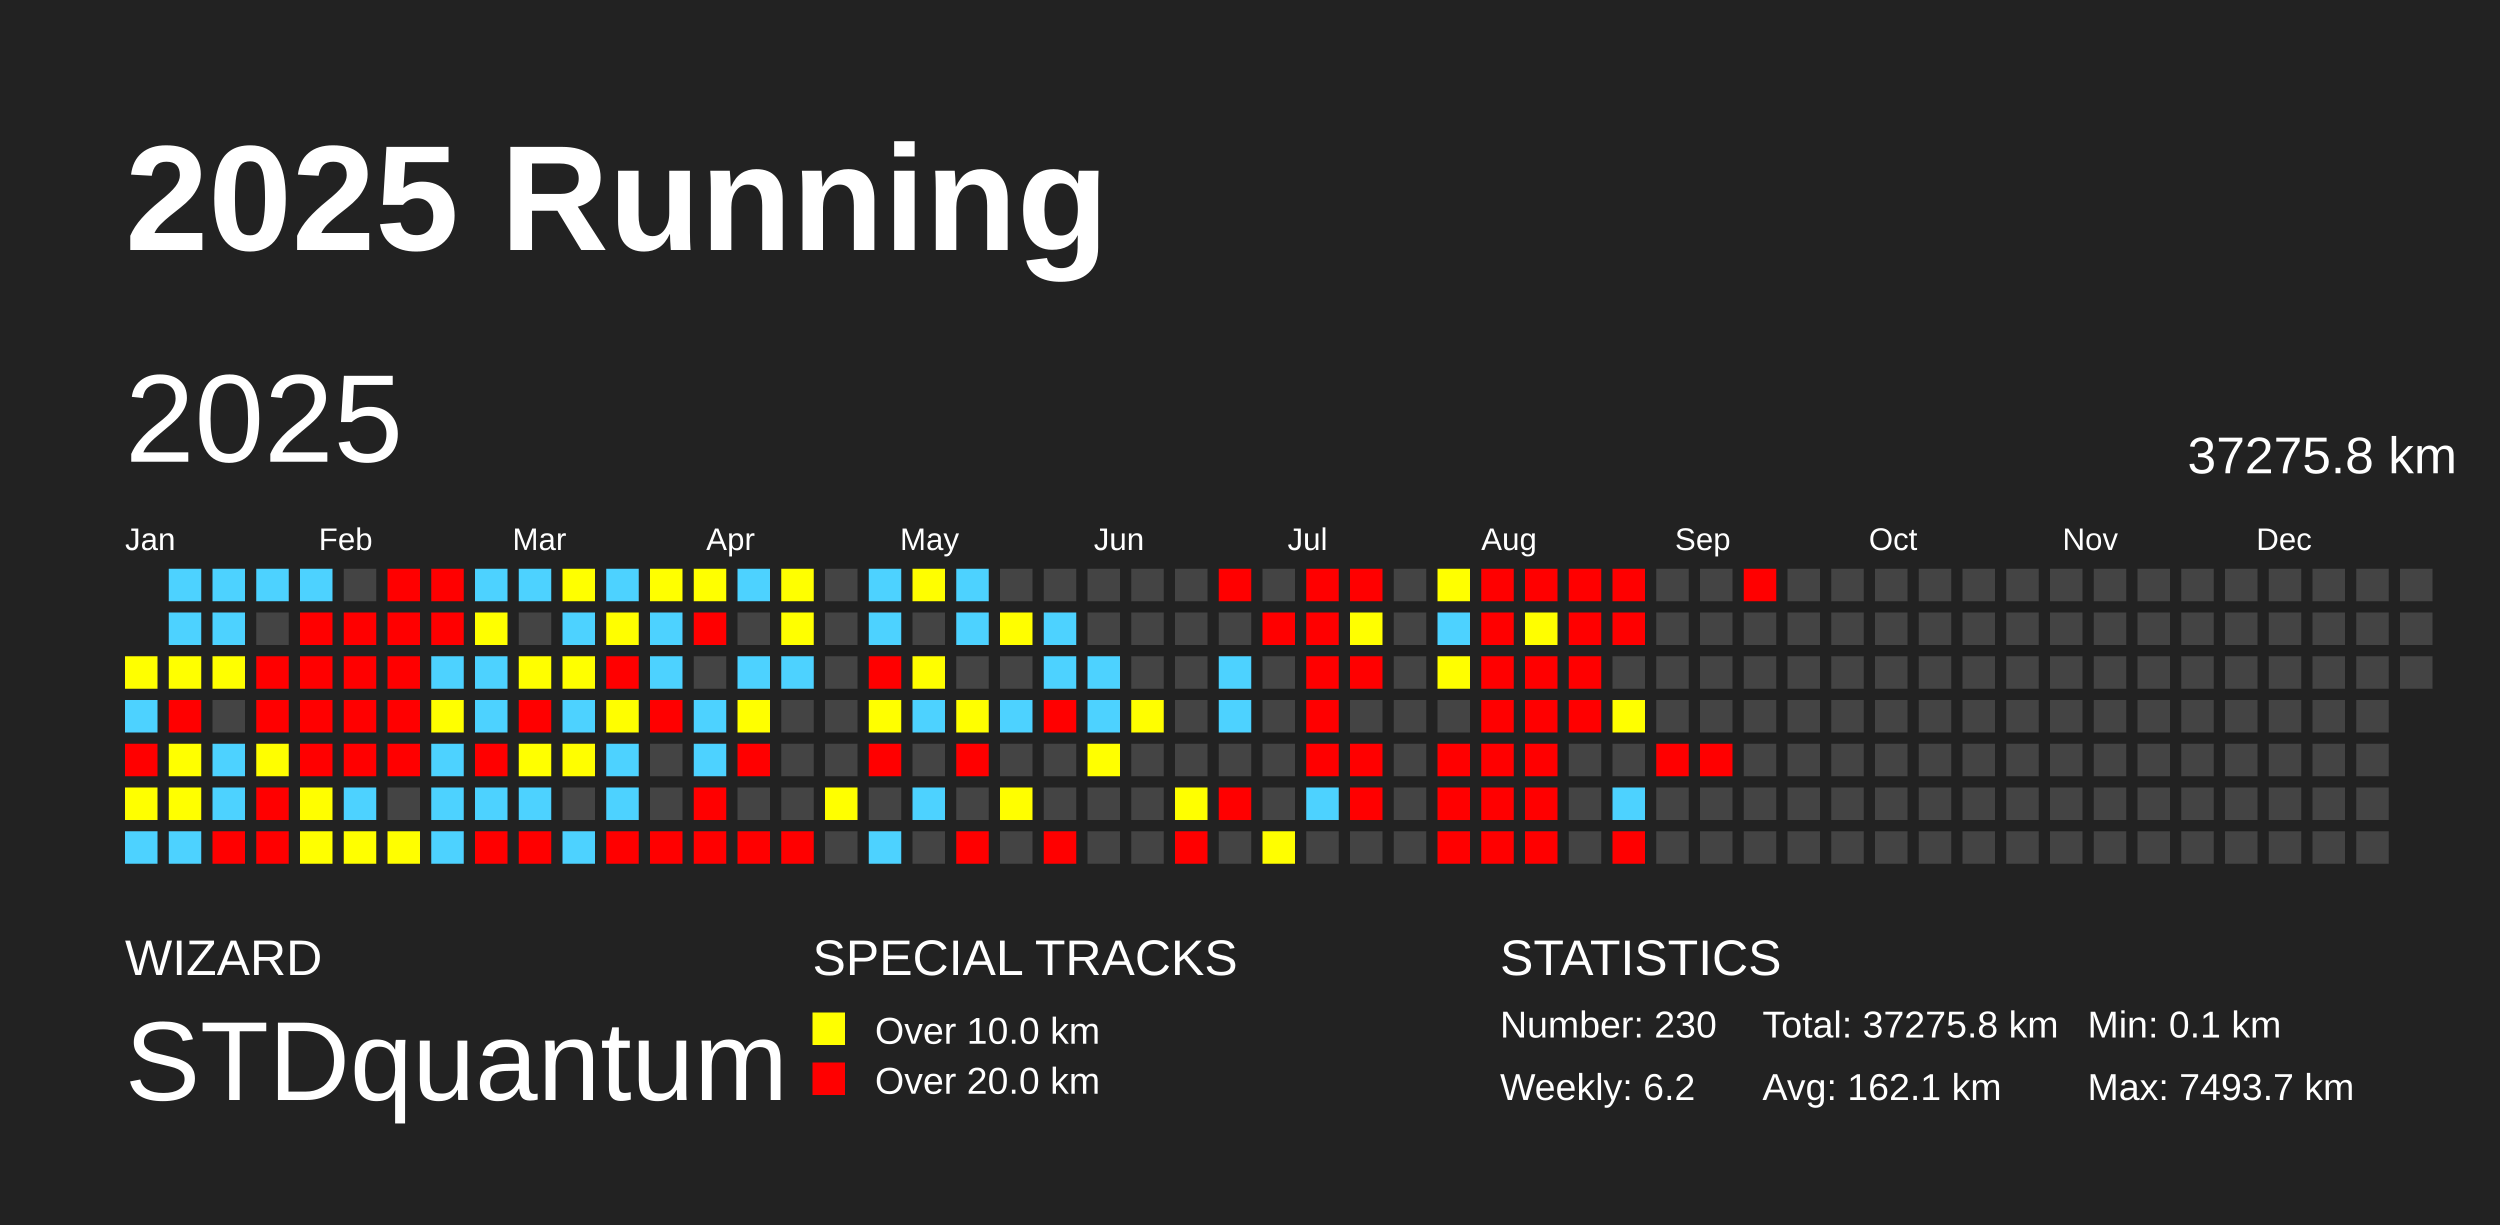
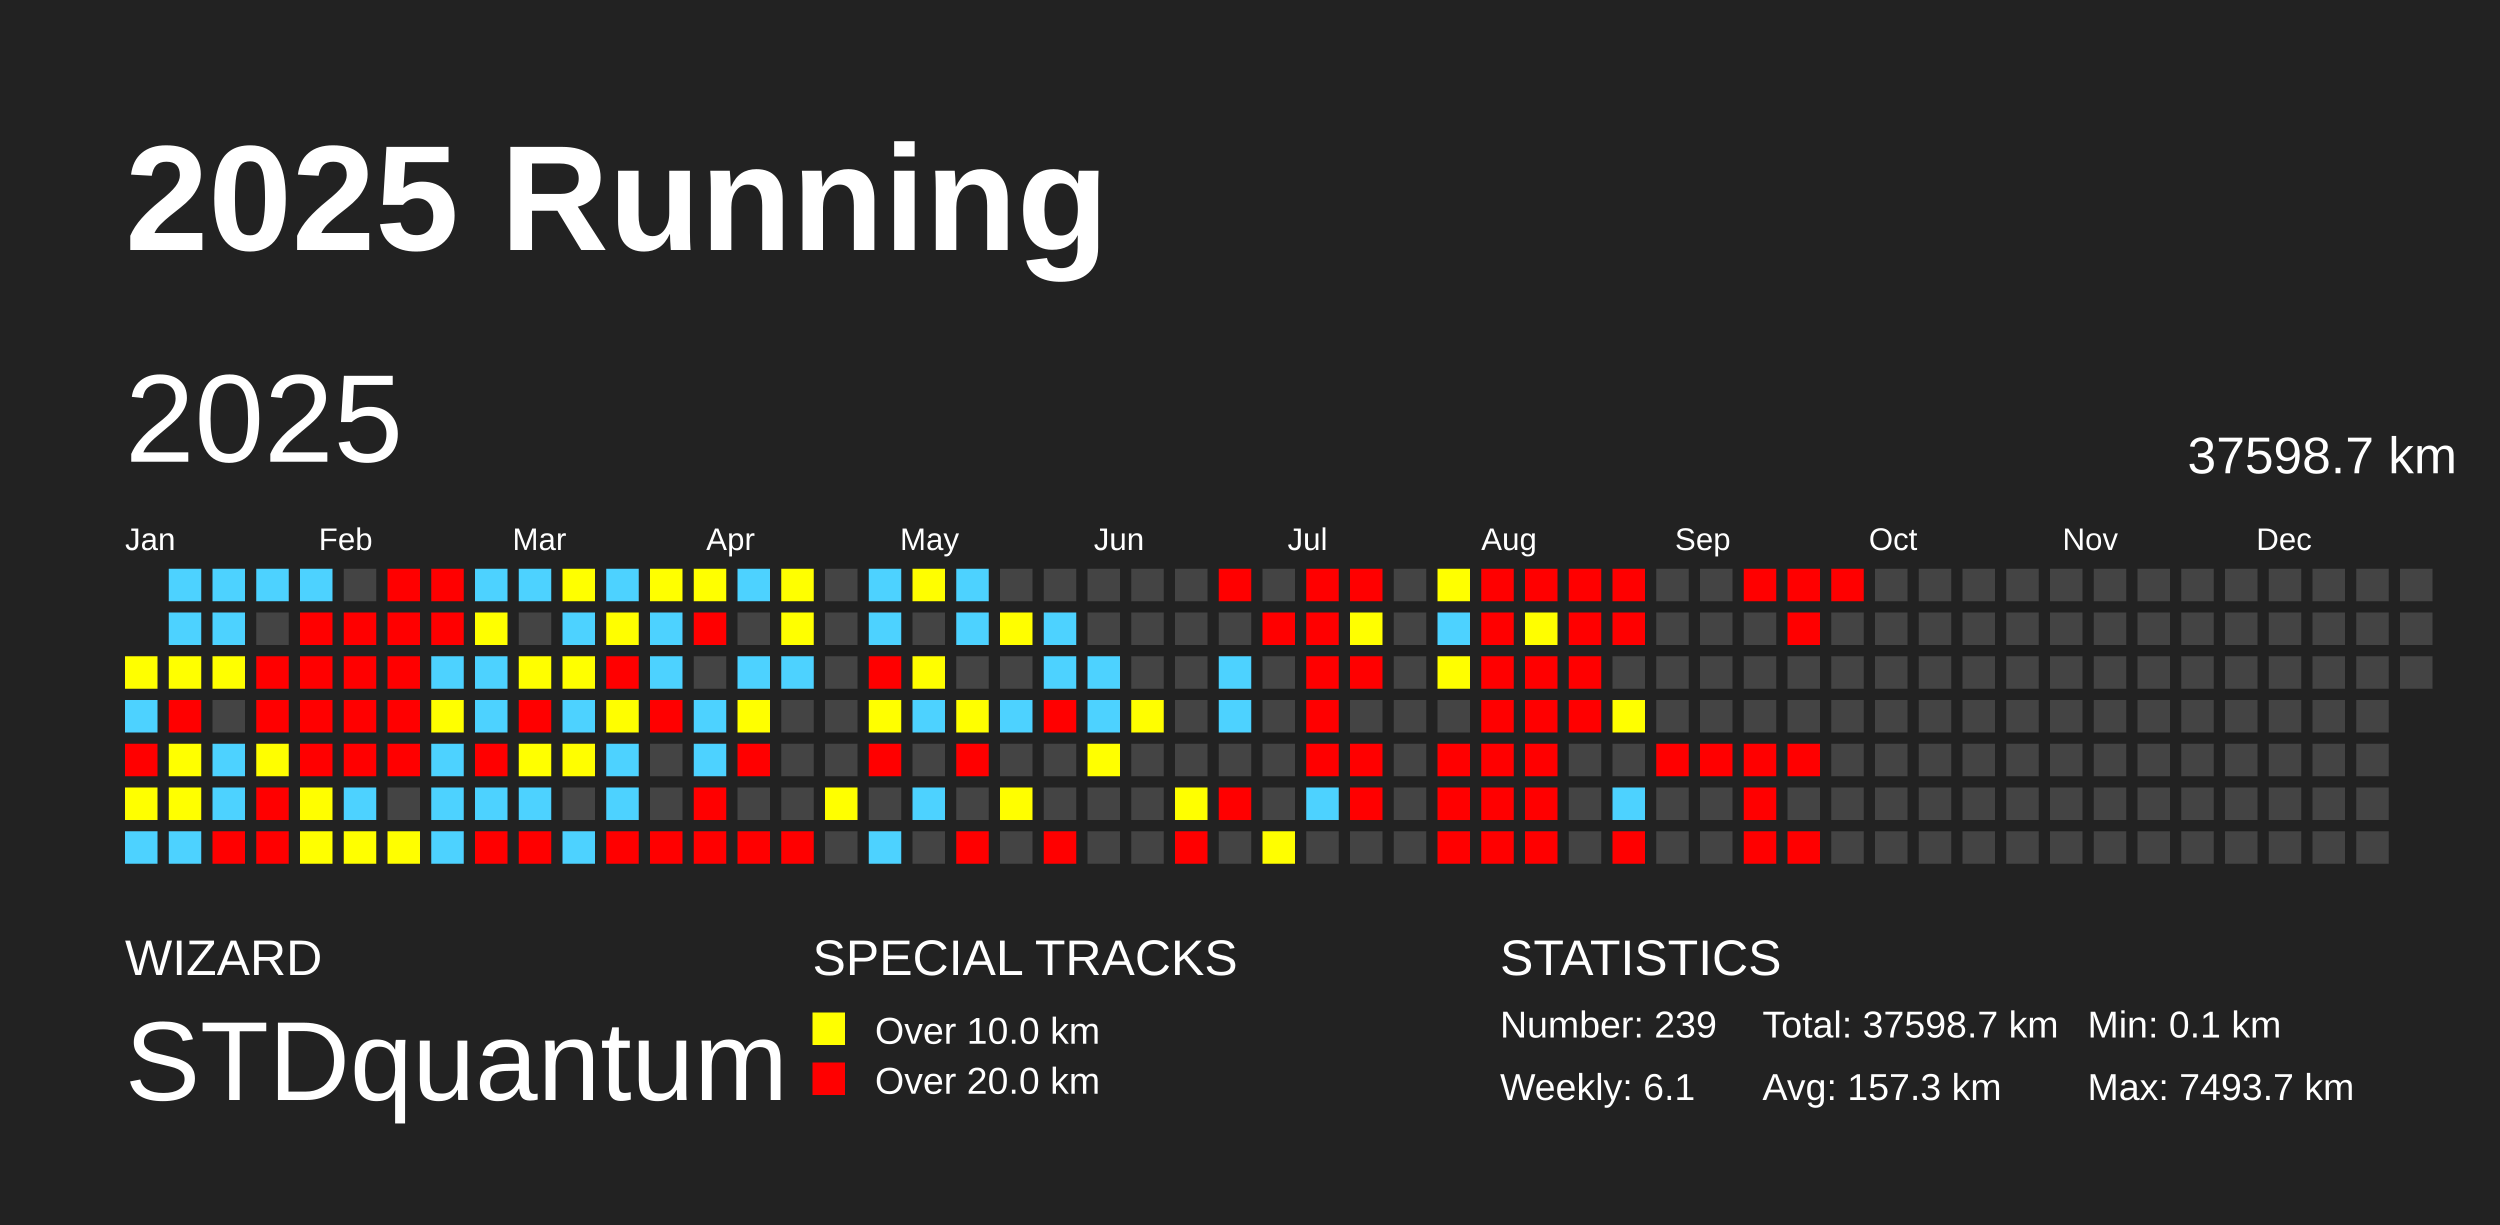
<svg xmlns="http://www.w3.org/2000/svg" baseProfile="full" height="98mm" version="1.1" viewBox="0,0,200,98" width="200mm">
  <defs />
  <rect fill="#222222" height="98" width="200" x="0" y="0" />
  <text fill="#FFFFFF" style="font-size:12px; font-family:Arial; font-weight:bold;" x="10" y="20">2025 Running</text>
  <text fill="#FFFFFF" style="font-size:4px; font-family:Arial" x="10" y="78">WIZARD</text>
  <text fill="#FFFFFF" style="font-size:9px; font-family:Arial" x="10" y="88">STDquantum</text>
  <text fill="#FFFFFF" style="font-size:4px; font-family:Arial" x="65" y="78">SPECIAL TRACKS</text>
  <rect fill="yellow" height="2.6" width="2.6" x="65" y="81" />
  <text fill="#FFFFFF" style="font-size:3px; font-family:Arial" x="70" y="83.5">Over 10.0 km</text>
  <rect fill="red" height="2.6" width="2.6" x="65" y="85" />
  <text fill="#FFFFFF" style="font-size:3px; font-family:Arial" x="70" y="87.5">Over 20.0 km</text>
  <text fill="#FFFFFF" style="font-size:4px; font-family:Arial" x="120" y="78">STATISTICS</text>
-   <text fill="#FFFFFF" style="font-size:3px; font-family:Arial" x="120" y="83">Number: 230</text>
-   <text fill="#FFFFFF" style="font-size:3px; font-family:Arial" x="120" y="88">Weekly: 6.2</text>
-   <text fill="#FFFFFF" style="font-size:3px; font-family:Arial" x="141" y="83">Total: 37275.8 km</text>
-   <text fill="#FFFFFF" style="font-size:3px; font-family:Arial" x="141" y="88">Avg: 162.1 km</text>
+   <text fill="#FFFFFF" style="font-size:3px; font-family:Arial" x="120" y="83">Number: 239</text>
+   <text fill="#FFFFFF" style="font-size:3px; font-family:Arial" x="120" y="88">Weekly: 6.1</text>
+   <text fill="#FFFFFF" style="font-size:3px; font-family:Arial" x="141" y="83">Total: 37598.7 km</text>
+   <text fill="#FFFFFF" style="font-size:3px; font-family:Arial" x="141" y="88">Avg: 157.3 km</text>
  <text fill="#FFFFFF" style="font-size:3px; font-family:Arial" x="167" y="83">Min: 0.1 km</text>
  <text fill="#FFFFFF" style="font-size:3px; font-family:Arial" x="167" y="88">Max: 7493.7 km</text>
  <text dominant-baseline="hanging" fill="#FFFFFF" style="font-size:10.0px; font-family:Arial;" x="10" y="30">2025</text>
-   <text dominant-baseline="hanging" fill="#FFFFFF" style="font-size:4.125px; font-family:Arial;" x="175" y="35">37275.8 km</text>
+   <text dominant-baseline="hanging" fill="#FFFFFF" style="font-size:4.125px; font-family:Arial;" x="175" y="35">37598.7 km</text>
  <text fill="#FFFFFF" style="font-size:2.5px; font-family:Arial" x="10.0" y="44">Jan</text>
  <text fill="#FFFFFF" style="font-size:2.5px; font-family:Arial" x="25.5" y="44">Feb</text>
  <text fill="#FFFFFF" style="font-size:2.5px; font-family:Arial" x="41.0" y="44">Mar</text>
  <text fill="#FFFFFF" style="font-size:2.5px; font-family:Arial" x="56.5" y="44">Apr</text>
  <text fill="#FFFFFF" style="font-size:2.5px; font-family:Arial" x="72.0" y="44">May</text>
  <text fill="#FFFFFF" style="font-size:2.5px; font-family:Arial" x="87.5" y="44">Jun</text>
  <text fill="#FFFFFF" style="font-size:2.5px; font-family:Arial" x="103.0" y="44">Jul</text>
  <text fill="#FFFFFF" style="font-size:2.5px; font-family:Arial" x="118.5" y="44">Aug</text>
  <text fill="#FFFFFF" style="font-size:2.5px; font-family:Arial" x="134.0" y="44">Sep</text>
  <text fill="#FFFFFF" style="font-size:2.5px; font-family:Arial" x="149.5" y="44">Oct</text>
  <text fill="#FFFFFF" style="font-size:2.5px; font-family:Arial" x="165.0" y="44">Nov</text>
  <text fill="#FFFFFF" style="font-size:2.5px; font-family:Arial" x="180.5" y="44">Dec</text>
  <rect fill="#ffff00" height="2.6" width="2.6" x="10.0" y="52.5" />
  <rect fill="#4dd2ff" height="2.6" width="2.6" x="10.0" y="56.0" />
  <rect fill="red" height="2.6" width="2.6" x="10.0" y="59.5" />
  <rect fill="#ffff00" height="2.6" width="2.6" x="10.0" y="63.0" />
  <rect fill="#4dd2ff" height="2.6" width="2.6" x="10.0" y="66.5" />
  <rect fill="#4dd2ff" height="2.6" width="2.6" x="13.5" y="45.5" />
  <rect fill="#4dd2ff" height="2.6" width="2.6" x="13.5" y="49.0" />
  <rect fill="#ffff00" height="2.6" width="2.6" x="13.5" y="52.5" />
  <rect fill="red" height="2.6" width="2.6" x="13.5" y="56.0" />
  <rect fill="#ffff00" height="2.6" width="2.6" x="13.5" y="59.5" />
  <rect fill="#ffff00" height="2.6" width="2.6" x="13.5" y="63.0" />
  <rect fill="#4dd2ff" height="2.6" width="2.6" x="13.5" y="66.5" />
  <rect fill="#4dd2ff" height="2.6" width="2.6" x="17.0" y="45.5" />
  <rect fill="#4dd2ff" height="2.6" width="2.6" x="17.0" y="49.0" />
  <rect fill="#ffff00" height="2.6" width="2.6" x="17.0" y="52.5" />
  <rect fill="#444444" height="2.6" width="2.6" x="17.0" y="56.0" />
  <rect fill="#4dd2ff" height="2.6" width="2.6" x="17.0" y="59.5" />
  <rect fill="#4dd2ff" height="2.6" width="2.6" x="17.0" y="63.0" />
  <rect fill="red" height="2.6" width="2.6" x="17.0" y="66.5" />
  <rect fill="#4dd2ff" height="2.6" width="2.6" x="20.5" y="45.5" />
  <rect fill="#444444" height="2.6" width="2.6" x="20.5" y="49.0" />
  <rect fill="red" height="2.6" width="2.6" x="20.5" y="52.5" />
  <rect fill="red" height="2.6" width="2.6" x="20.5" y="56.0" />
  <rect fill="#fffe00" height="2.6" width="2.6" x="20.5" y="59.5" />
  <rect fill="red" height="2.6" width="2.6" x="20.5" y="63.0" />
  <rect fill="red" height="2.6" width="2.6" x="20.5" y="66.5" />
  <rect fill="#4dd2ff" height="2.6" width="2.6" x="24.0" y="45.5" />
  <rect fill="red" height="2.6" width="2.6" x="24.0" y="49.0" />
  <rect fill="red" height="2.6" width="2.6" x="24.0" y="52.5" />
  <rect fill="red" height="2.6" width="2.6" x="24.0" y="56.0" />
  <rect fill="red" height="2.6" width="2.6" x="24.0" y="59.5" />
  <rect fill="#fffe00" height="2.6" width="2.6" x="24.0" y="63.0" />
  <rect fill="#ffff00" height="2.6" width="2.6" x="24.0" y="66.5" />
  <rect fill="#444444" height="2.6" width="2.6" x="27.5" y="45.5" />
  <rect fill="red" height="2.6" width="2.6" x="27.5" y="49.0" />
  <rect fill="red" height="2.6" width="2.6" x="27.5" y="52.5" />
  <rect fill="red" height="2.6" width="2.6" x="27.5" y="56.0" />
  <rect fill="red" height="2.6" width="2.6" x="27.5" y="59.5" />
  <rect fill="#4dd2ff" height="2.6" width="2.6" x="27.5" y="63.0" />
  <rect fill="#ffff00" height="2.6" width="2.6" x="27.5" y="66.5" />
  <rect fill="red" height="2.6" width="2.6" x="31.0" y="45.5" />
  <rect fill="red" height="2.6" width="2.6" x="31.0" y="49.0" />
  <rect fill="red" height="2.6" width="2.6" x="31.0" y="52.5" />
  <rect fill="red" height="2.6" width="2.6" x="31.0" y="56.0" />
  <rect fill="red" height="2.6" width="2.6" x="31.0" y="59.5" />
  <rect fill="#444444" height="2.6" width="2.6" x="31.0" y="63.0" />
  <rect fill="#fffe00" height="2.6" width="2.6" x="31.0" y="66.5" />
  <rect fill="red" height="2.6" width="2.6" x="34.5" y="45.5" />
  <rect fill="red" height="2.6" width="2.6" x="34.5" y="49.0" />
  <rect fill="#4dd2ff" height="2.6" width="2.6" x="34.5" y="52.5" />
  <rect fill="#ffff00" height="2.6" width="2.6" x="34.5" y="56.0" />
  <rect fill="#4dd2ff" height="2.6" width="2.6" x="34.5" y="59.5" />
  <rect fill="#4dd2ff" height="2.6" width="2.6" x="34.5" y="63.0" />
  <rect fill="#4dd2ff" height="2.6" width="2.6" x="34.5" y="66.5" />
  <rect fill="#4dd2ff" height="2.6" width="2.6" x="38.0" y="45.5" />
  <rect fill="#ffff00" height="2.6" width="2.6" x="38.0" y="49.0" />
  <rect fill="#4dd2ff" height="2.6" width="2.6" x="38.0" y="52.5" />
  <rect fill="#4dd2ff" height="2.6" width="2.6" x="38.0" y="56.0" />
  <rect fill="red" height="2.6" width="2.6" x="38.0" y="59.5" />
  <rect fill="#4dd2ff" height="2.6" width="2.6" x="38.0" y="63.0" />
  <rect fill="red" height="2.6" width="2.6" x="38.0" y="66.5" />
  <rect fill="#4dd2ff" height="2.6" width="2.6" x="41.5" y="45.5" />
  <rect fill="#444444" height="2.6" width="2.6" x="41.5" y="49.0" />
  <rect fill="#fffe00" height="2.6" width="2.6" x="41.5" y="52.5" />
  <rect fill="red" height="2.6" width="2.6" x="41.5" y="56.0" />
  <rect fill="#ffff00" height="2.6" width="2.6" x="41.5" y="59.5" />
  <rect fill="#4dd2ff" height="2.6" width="2.6" x="41.5" y="63.0" />
  <rect fill="red" height="2.6" width="2.6" x="41.5" y="66.5" />
  <rect fill="#ffff00" height="2.6" width="2.6" x="45.0" y="45.5" />
  <rect fill="#4dd2ff" height="2.6" width="2.6" x="45.0" y="49.0" />
  <rect fill="#ffff00" height="2.6" width="2.6" x="45.0" y="52.5" />
  <rect fill="#4dd2ff" height="2.6" width="2.6" x="45.0" y="56.0" />
  <rect fill="#fffe00" height="2.6" width="2.6" x="45.0" y="59.5" />
  <rect fill="#444444" height="2.6" width="2.6" x="45.0" y="63.0" />
  <rect fill="#4dd2ff" height="2.6" width="2.6" x="45.0" y="66.5" />
  <rect fill="#4dd2ff" height="2.6" width="2.6" x="48.5" y="45.5" />
  <rect fill="#fffe00" height="2.6" width="2.6" x="48.5" y="49.0" />
  <rect fill="red" height="2.6" width="2.6" x="48.5" y="52.5" />
  <rect fill="#fffe00" height="2.6" width="2.6" x="48.5" y="56.0" />
  <rect fill="#4dd2ff" height="2.6" width="2.6" x="48.5" y="59.5" />
  <rect fill="#4dd2ff" height="2.6" width="2.6" x="48.5" y="63.0" />
  <rect fill="red" height="2.6" width="2.6" x="48.5" y="66.5" />
  <rect fill="#ffff00" height="2.6" width="2.6" x="52.0" y="45.5" />
  <rect fill="#4dd2ff" height="2.6" width="2.6" x="52.0" y="49.0" />
  <rect fill="#4dd2ff" height="2.6" width="2.6" x="52.0" y="52.5" />
  <rect fill="red" height="2.6" width="2.6" x="52.0" y="56.0" />
  <rect fill="#444444" height="2.6" width="2.6" x="52.0" y="59.5" />
  <rect fill="#444444" height="2.6" width="2.6" x="52.0" y="63.0" />
  <rect fill="red" height="2.6" width="2.6" x="52.0" y="66.5" />
  <rect fill="#ffff00" height="2.6" width="2.6" x="55.5" y="45.5" />
  <rect fill="red" height="2.6" width="2.6" x="55.5" y="49.0" />
  <rect fill="#444444" height="2.6" width="2.6" x="55.5" y="52.5" />
  <rect fill="#4dd2ff" height="2.6" width="2.6" x="55.5" y="56.0" />
  <rect fill="#4dd2ff" height="2.6" width="2.6" x="55.5" y="59.5" />
  <rect fill="red" height="2.6" width="2.6" x="55.5" y="63.0" />
  <rect fill="red" height="2.6" width="2.6" x="55.5" y="66.5" />
  <rect fill="#4dd2ff" height="2.6" width="2.6" x="59.0" y="45.5" />
  <rect fill="#444444" height="2.6" width="2.6" x="59.0" y="49.0" />
  <rect fill="#4dd2ff" height="2.6" width="2.6" x="59.0" y="52.5" />
  <rect fill="#ffff00" height="2.6" width="2.6" x="59.0" y="56.0" />
  <rect fill="red" height="2.6" width="2.6" x="59.0" y="59.5" />
  <rect fill="#444444" height="2.6" width="2.6" x="59.0" y="63.0" />
  <rect fill="red" height="2.6" width="2.6" x="59.0" y="66.5" />
  <rect fill="#ffff00" height="2.6" width="2.6" x="62.5" y="45.5" />
  <rect fill="#ffff00" height="2.6" width="2.6" x="62.5" y="49.0" />
  <rect fill="#4dd2ff" height="2.6" width="2.6" x="62.5" y="52.5" />
  <rect fill="#444444" height="2.6" width="2.6" x="62.5" y="56.0" />
  <rect fill="#444444" height="2.6" width="2.6" x="62.5" y="59.5" />
  <rect fill="#444444" height="2.6" width="2.6" x="62.5" y="63.0" />
  <rect fill="red" height="2.6" width="2.6" x="62.5" y="66.5" />
  <rect fill="#444444" height="2.6" width="2.6" x="66.0" y="45.5" />
  <rect fill="#444444" height="2.6" width="2.6" x="66.0" y="49.0" />
  <rect fill="#444444" height="2.6" width="2.6" x="66.0" y="52.5" />
  <rect fill="#444444" height="2.6" width="2.6" x="66.0" y="56.0" />
  <rect fill="#444444" height="2.6" width="2.6" x="66.0" y="59.5" />
  <rect fill="#ffff00" height="2.6" width="2.6" x="66.0" y="63.0" />
  <rect fill="#444444" height="2.6" width="2.6" x="66.0" y="66.5" />
  <rect fill="#4dd2ff" height="2.6" width="2.6" x="69.5" y="45.5" />
  <rect fill="#4dd2ff" height="2.6" width="2.6" x="69.5" y="49.0" />
  <rect fill="red" height="2.6" width="2.6" x="69.5" y="52.5" />
  <rect fill="#ffff00" height="2.6" width="2.6" x="69.5" y="56.0" />
  <rect fill="red" height="2.6" width="2.6" x="69.5" y="59.5" />
  <rect fill="#444444" height="2.6" width="2.6" x="69.5" y="63.0" />
  <rect fill="#4dd2ff" height="2.6" width="2.6" x="69.5" y="66.5" />
  <rect fill="#fffe00" height="2.6" width="2.6" x="73.0" y="45.5" />
  <rect fill="#444444" height="2.6" width="2.6" x="73.0" y="49.0" />
  <rect fill="#fffe00" height="2.6" width="2.6" x="73.0" y="52.5" />
  <rect fill="#4dd2ff" height="2.6" width="2.6" x="73.0" y="56.0" />
  <rect fill="#444444" height="2.6" width="2.6" x="73.0" y="59.5" />
  <rect fill="#4dd2ff" height="2.6" width="2.6" x="73.0" y="63.0" />
  <rect fill="#444444" height="2.6" width="2.6" x="73.0" y="66.5" />
  <rect fill="#4dd2ff" height="2.6" width="2.6" x="76.5" y="45.5" />
  <rect fill="#4dd2ff" height="2.6" width="2.6" x="76.5" y="49.0" />
  <rect fill="#444444" height="2.6" width="2.6" x="76.5" y="52.5" />
  <rect fill="#ffff00" height="2.6" width="2.6" x="76.5" y="56.0" />
  <rect fill="red" height="2.6" width="2.6" x="76.5" y="59.5" />
  <rect fill="#444444" height="2.6" width="2.6" x="76.5" y="63.0" />
  <rect fill="red" height="2.6" width="2.6" x="76.5" y="66.5" />
  <rect fill="#444444" height="2.6" width="2.6" x="80.0" y="45.5" />
  <rect fill="#fffe00" height="2.6" width="2.6" x="80.0" y="49.0" />
  <rect fill="#444444" height="2.6" width="2.6" x="80.0" y="52.5" />
  <rect fill="#4dd2ff" height="2.6" width="2.6" x="80.0" y="56.0" />
  <rect fill="#444444" height="2.6" width="2.6" x="80.0" y="59.5" />
  <rect fill="#fffe00" height="2.6" width="2.6" x="80.0" y="63.0" />
  <rect fill="#444444" height="2.6" width="2.6" x="80.0" y="66.5" />
  <rect fill="#444444" height="2.6" width="2.6" x="83.5" y="45.5" />
  <rect fill="#4dd2ff" height="2.6" width="2.6" x="83.5" y="49.0" />
  <rect fill="#4dd2ff" height="2.6" width="2.6" x="83.5" y="52.5" />
  <rect fill="red" height="2.6" width="2.6" x="83.5" y="56.0" />
  <rect fill="#444444" height="2.6" width="2.6" x="83.5" y="59.5" />
  <rect fill="#444444" height="2.6" width="2.6" x="83.5" y="63.0" />
  <rect fill="red" height="2.6" width="2.6" x="83.5" y="66.5" />
  <rect fill="#444444" height="2.6" width="2.6" x="87.0" y="45.5" />
  <rect fill="#444444" height="2.6" width="2.6" x="87.0" y="49.0" />
  <rect fill="#4dd2ff" height="2.6" width="2.6" x="87.0" y="52.5" />
  <rect fill="#4dd2ff" height="2.6" width="2.6" x="87.0" y="56.0" />
  <rect fill="#ffff00" height="2.6" width="2.6" x="87.0" y="59.5" />
  <rect fill="#444444" height="2.6" width="2.6" x="87.0" y="63.0" />
  <rect fill="#444444" height="2.6" width="2.6" x="87.0" y="66.5" />
  <rect fill="#444444" height="2.6" width="2.6" x="90.5" y="45.5" />
  <rect fill="#444444" height="2.6" width="2.6" x="90.5" y="49.0" />
  <rect fill="#444444" height="2.6" width="2.6" x="90.5" y="52.5" />
  <rect fill="#fffe00" height="2.6" width="2.6" x="90.5" y="56.0" />
  <rect fill="#444444" height="2.6" width="2.6" x="90.5" y="59.5" />
  <rect fill="#444444" height="2.6" width="2.6" x="90.5" y="63.0" />
  <rect fill="#444444" height="2.6" width="2.6" x="90.5" y="66.5" />
  <rect fill="#444444" height="2.6" width="2.6" x="94.0" y="45.5" />
  <rect fill="#444444" height="2.6" width="2.6" x="94.0" y="49.0" />
  <rect fill="#444444" height="2.6" width="2.6" x="94.0" y="52.5" />
  <rect fill="#444444" height="2.6" width="2.6" x="94.0" y="56.0" />
  <rect fill="#444444" height="2.6" width="2.6" x="94.0" y="59.5" />
  <rect fill="#ffff00" height="2.6" width="2.6" x="94.0" y="63.0" />
  <rect fill="red" height="2.6" width="2.6" x="94.0" y="66.5" />
  <rect fill="red" height="2.6" width="2.6" x="97.5" y="45.5" />
  <rect fill="#444444" height="2.6" width="2.6" x="97.5" y="49.0" />
  <rect fill="#4dd2ff" height="2.6" width="2.6" x="97.5" y="52.5" />
  <rect fill="#4dd2ff" height="2.6" width="2.6" x="97.5" y="56.0" />
  <rect fill="#444444" height="2.6" width="2.6" x="97.5" y="59.5" />
  <rect fill="red" height="2.6" width="2.6" x="97.5" y="63.0" />
  <rect fill="#444444" height="2.6" width="2.6" x="97.5" y="66.5" />
  <rect fill="#444444" height="2.6" width="2.6" x="101.0" y="45.5" />
  <rect fill="red" height="2.6" width="2.6" x="101.0" y="49.0" />
  <rect fill="#444444" height="2.6" width="2.6" x="101.0" y="52.5" />
  <rect fill="#444444" height="2.6" width="2.6" x="101.0" y="56.0" />
  <rect fill="#444444" height="2.6" width="2.6" x="101.0" y="59.5" />
  <rect fill="#444444" height="2.6" width="2.6" x="101.0" y="63.0" />
  <rect fill="#fffe00" height="2.6" width="2.6" x="101.0" y="66.5" />
  <rect fill="red" height="2.6" width="2.6" x="104.5" y="45.5" />
  <rect fill="red" height="2.6" width="2.6" x="104.5" y="49.0" />
  <rect fill="red" height="2.6" width="2.6" x="104.5" y="52.5" />
  <rect fill="red" height="2.6" width="2.6" x="104.5" y="56.0" />
  <rect fill="red" height="2.6" width="2.6" x="104.5" y="59.5" />
  <rect fill="#4dd2ff" height="2.6" width="2.6" x="104.5" y="63.0" />
  <rect fill="#444444" height="2.6" width="2.6" x="104.5" y="66.5" />
  <rect fill="red" height="2.6" width="2.6" x="108.0" y="45.5" />
  <rect fill="#ffff00" height="2.6" width="2.6" x="108.0" y="49.0" />
  <rect fill="red" height="2.6" width="2.6" x="108.0" y="52.5" />
  <rect fill="#444444" height="2.6" width="2.6" x="108.0" y="56.0" />
  <rect fill="red" height="2.6" width="2.6" x="108.0" y="59.5" />
  <rect fill="red" height="2.6" width="2.6" x="108.0" y="63.0" />
  <rect fill="#444444" height="2.6" width="2.6" x="108.0" y="66.5" />
  <rect fill="#444444" height="2.6" width="2.6" x="111.5" y="45.5" />
  <rect fill="#444444" height="2.6" width="2.6" x="111.5" y="49.0" />
  <rect fill="#444444" height="2.6" width="2.6" x="111.5" y="52.5" />
  <rect fill="#444444" height="2.6" width="2.6" x="111.5" y="56.0" />
  <rect fill="#444444" height="2.6" width="2.6" x="111.5" y="59.5" />
  <rect fill="#444444" height="2.6" width="2.6" x="111.5" y="63.0" />
  <rect fill="#444444" height="2.6" width="2.6" x="111.5" y="66.5" />
  <rect fill="#ffff00" height="2.6" width="2.6" x="115.0" y="45.5" />
  <rect fill="#4dd2ff" height="2.6" width="2.6" x="115.0" y="49.0" />
  <rect fill="#fffe00" height="2.6" width="2.6" x="115.0" y="52.5" />
  <rect fill="#444444" height="2.6" width="2.6" x="115.0" y="56.0" />
  <rect fill="red" height="2.6" width="2.6" x="115.0" y="59.5" />
  <rect fill="red" height="2.6" width="2.6" x="115.0" y="63.0" />
  <rect fill="red" height="2.6" width="2.6" x="115.0" y="66.5" />
  <rect fill="red" height="2.6" width="2.6" x="118.5" y="45.5" />
  <rect fill="red" height="2.6" width="2.6" x="118.5" y="49.0" />
  <rect fill="red" height="2.6" width="2.6" x="118.5" y="52.5" />
  <rect fill="red" height="2.6" width="2.6" x="118.5" y="56.0" />
  <rect fill="red" height="2.6" width="2.6" x="118.5" y="59.5" />
  <rect fill="red" height="2.6" width="2.6" x="118.5" y="63.0" />
  <rect fill="red" height="2.6" width="2.6" x="118.5" y="66.5" />
  <rect fill="red" height="2.6" width="2.6" x="122.0" y="45.5" />
  <rect fill="#fffe00" height="2.6" width="2.6" x="122.0" y="49.0" />
  <rect fill="red" height="2.6" width="2.6" x="122.0" y="52.5" />
  <rect fill="red" height="2.6" width="2.6" x="122.0" y="56.0" />
  <rect fill="red" height="2.6" width="2.6" x="122.0" y="59.5" />
  <rect fill="red" height="2.6" width="2.6" x="122.0" y="63.0" />
  <rect fill="red" height="2.6" width="2.6" x="122.0" y="66.5" />
  <rect fill="red" height="2.6" width="2.6" x="125.5" y="45.5" />
  <rect fill="red" height="2.6" width="2.6" x="125.5" y="49.0" />
  <rect fill="red" height="2.6" width="2.6" x="125.5" y="52.5" />
  <rect fill="red" height="2.6" width="2.6" x="125.5" y="56.0" />
  <rect fill="#444444" height="2.6" width="2.6" x="125.5" y="59.5" />
  <rect fill="#444444" height="2.6" width="2.6" x="125.5" y="63.0" />
  <rect fill="#444444" height="2.6" width="2.6" x="125.5" y="66.5" />
  <rect fill="red" height="2.6" width="2.6" x="129.0" y="45.5" />
  <rect fill="red" height="2.6" width="2.6" x="129.0" y="49.0" />
  <rect fill="#444444" height="2.6" width="2.6" x="129.0" y="52.5" />
  <rect fill="#ffff00" height="2.6" width="2.6" x="129.0" y="56.0" />
  <rect fill="#444444" height="2.6" width="2.6" x="129.0" y="59.5" />
  <rect fill="#4dd2ff" height="2.6" width="2.6" x="129.0" y="63.0" />
  <rect fill="red" height="2.6" width="2.6" x="129.0" y="66.5" />
  <rect fill="#444444" height="2.6" width="2.6" x="132.5" y="45.5" />
  <rect fill="#444444" height="2.6" width="2.6" x="132.5" y="49.0" />
  <rect fill="#444444" height="2.6" width="2.6" x="132.5" y="52.5" />
  <rect fill="#444444" height="2.6" width="2.6" x="132.5" y="56.0" />
  <rect fill="red" height="2.6" width="2.6" x="132.5" y="59.5" />
  <rect fill="#444444" height="2.6" width="2.6" x="132.5" y="63.0" />
  <rect fill="#444444" height="2.6" width="2.6" x="132.5" y="66.5" />
  <rect fill="#444444" height="2.6" width="2.6" x="136.0" y="45.5" />
  <rect fill="#444444" height="2.6" width="2.6" x="136.0" y="49.0" />
  <rect fill="#444444" height="2.6" width="2.6" x="136.0" y="52.5" />
  <rect fill="#444444" height="2.6" width="2.6" x="136.0" y="56.0" />
  <rect fill="red" height="2.6" width="2.6" x="136.0" y="59.5" />
  <rect fill="#444444" height="2.6" width="2.6" x="136.0" y="63.0" />
  <rect fill="#444444" height="2.6" width="2.6" x="136.0" y="66.5" />
  <rect fill="red" height="2.6" width="2.6" x="139.5" y="45.5" />
  <rect fill="#444444" height="2.6" width="2.6" x="139.5" y="49.0" />
  <rect fill="#444444" height="2.6" width="2.6" x="139.5" y="52.5" />
  <rect fill="#444444" height="2.6" width="2.6" x="139.5" y="56.0" />
-   <rect fill="#444444" height="2.6" width="2.6" x="139.5" y="59.5" />
-   <rect fill="#444444" height="2.6" width="2.6" x="139.5" y="63.0" />
-   <rect fill="#444444" height="2.6" width="2.6" x="139.5" y="66.5" />
-   <rect fill="#444444" height="2.6" width="2.6" x="143.0" y="45.5" />
-   <rect fill="#444444" height="2.6" width="2.6" x="143.0" y="49.0" />
+   <rect fill="red" height="2.6" width="2.6" x="139.5" y="59.5" />
+   <rect fill="red" height="2.6" width="2.6" x="139.5" y="63.0" />
+   <rect fill="red" height="2.6" width="2.6" x="139.5" y="66.5" />
+   <rect fill="red" height="2.6" width="2.6" x="143.0" y="45.5" />
+   <rect fill="red" height="2.6" width="2.6" x="143.0" y="49.0" />
  <rect fill="#444444" height="2.6" width="2.6" x="143.0" y="52.5" />
  <rect fill="#444444" height="2.6" width="2.6" x="143.0" y="56.0" />
-   <rect fill="#444444" height="2.6" width="2.6" x="143.0" y="59.5" />
+   <rect fill="red" height="2.6" width="2.6" x="143.0" y="59.5" />
  <rect fill="#444444" height="2.6" width="2.6" x="143.0" y="63.0" />
-   <rect fill="#444444" height="2.6" width="2.6" x="143.0" y="66.5" />
-   <rect fill="#444444" height="2.6" width="2.6" x="146.5" y="45.5" />
+   <rect fill="red" height="2.6" width="2.6" x="143.0" y="66.5" />
+   <rect fill="red" height="2.6" width="2.6" x="146.5" y="45.5" />
  <rect fill="#444444" height="2.6" width="2.6" x="146.5" y="49.0" />
  <rect fill="#444444" height="2.6" width="2.6" x="146.5" y="52.5" />
  <rect fill="#444444" height="2.6" width="2.6" x="146.5" y="56.0" />
  <rect fill="#444444" height="2.6" width="2.6" x="146.5" y="59.5" />
  <rect fill="#444444" height="2.6" width="2.6" x="146.5" y="63.0" />
  <rect fill="#444444" height="2.6" width="2.6" x="146.5" y="66.5" />
  <rect fill="#444444" height="2.6" width="2.6" x="150.0" y="45.5" />
  <rect fill="#444444" height="2.6" width="2.6" x="150.0" y="49.0" />
  <rect fill="#444444" height="2.6" width="2.6" x="150.0" y="52.5" />
  <rect fill="#444444" height="2.6" width="2.6" x="150.0" y="56.0" />
  <rect fill="#444444" height="2.6" width="2.6" x="150.0" y="59.5" />
  <rect fill="#444444" height="2.6" width="2.6" x="150.0" y="63.0" />
  <rect fill="#444444" height="2.6" width="2.6" x="150.0" y="66.5" />
  <rect fill="#444444" height="2.6" width="2.6" x="153.5" y="45.5" />
  <rect fill="#444444" height="2.6" width="2.6" x="153.5" y="49.0" />
  <rect fill="#444444" height="2.6" width="2.6" x="153.5" y="52.5" />
  <rect fill="#444444" height="2.6" width="2.6" x="153.5" y="56.0" />
  <rect fill="#444444" height="2.6" width="2.6" x="153.5" y="59.5" />
  <rect fill="#444444" height="2.6" width="2.6" x="153.5" y="63.0" />
  <rect fill="#444444" height="2.6" width="2.6" x="153.5" y="66.5" />
  <rect fill="#444444" height="2.6" width="2.6" x="157.0" y="45.5" />
  <rect fill="#444444" height="2.6" width="2.6" x="157.0" y="49.0" />
  <rect fill="#444444" height="2.6" width="2.6" x="157.0" y="52.5" />
  <rect fill="#444444" height="2.6" width="2.6" x="157.0" y="56.0" />
  <rect fill="#444444" height="2.6" width="2.6" x="157.0" y="59.5" />
  <rect fill="#444444" height="2.6" width="2.6" x="157.0" y="63.0" />
  <rect fill="#444444" height="2.6" width="2.6" x="157.0" y="66.5" />
  <rect fill="#444444" height="2.6" width="2.6" x="160.5" y="45.5" />
  <rect fill="#444444" height="2.6" width="2.6" x="160.5" y="49.0" />
  <rect fill="#444444" height="2.6" width="2.6" x="160.5" y="52.5" />
  <rect fill="#444444" height="2.6" width="2.6" x="160.5" y="56.0" />
  <rect fill="#444444" height="2.6" width="2.6" x="160.5" y="59.5" />
  <rect fill="#444444" height="2.6" width="2.6" x="160.5" y="63.0" />
  <rect fill="#444444" height="2.6" width="2.6" x="160.5" y="66.5" />
  <rect fill="#444444" height="2.6" width="2.6" x="164.0" y="45.5" />
  <rect fill="#444444" height="2.6" width="2.6" x="164.0" y="49.0" />
  <rect fill="#444444" height="2.6" width="2.6" x="164.0" y="52.5" />
  <rect fill="#444444" height="2.6" width="2.6" x="164.0" y="56.0" />
  <rect fill="#444444" height="2.6" width="2.6" x="164.0" y="59.5" />
  <rect fill="#444444" height="2.6" width="2.6" x="164.0" y="63.0" />
  <rect fill="#444444" height="2.6" width="2.6" x="164.0" y="66.5" />
  <rect fill="#444444" height="2.6" width="2.6" x="167.5" y="45.5" />
  <rect fill="#444444" height="2.6" width="2.6" x="167.5" y="49.0" />
  <rect fill="#444444" height="2.6" width="2.6" x="167.5" y="52.5" />
  <rect fill="#444444" height="2.6" width="2.6" x="167.5" y="56.0" />
  <rect fill="#444444" height="2.6" width="2.6" x="167.5" y="59.5" />
  <rect fill="#444444" height="2.6" width="2.6" x="167.5" y="63.0" />
  <rect fill="#444444" height="2.6" width="2.6" x="167.5" y="66.5" />
  <rect fill="#444444" height="2.6" width="2.6" x="171.0" y="45.5" />
  <rect fill="#444444" height="2.6" width="2.6" x="171.0" y="49.0" />
  <rect fill="#444444" height="2.6" width="2.6" x="171.0" y="52.5" />
  <rect fill="#444444" height="2.6" width="2.6" x="171.0" y="56.0" />
  <rect fill="#444444" height="2.6" width="2.6" x="171.0" y="59.5" />
  <rect fill="#444444" height="2.6" width="2.6" x="171.0" y="63.0" />
  <rect fill="#444444" height="2.6" width="2.6" x="171.0" y="66.5" />
  <rect fill="#444444" height="2.6" width="2.6" x="174.5" y="45.5" />
  <rect fill="#444444" height="2.6" width="2.6" x="174.5" y="49.0" />
  <rect fill="#444444" height="2.6" width="2.6" x="174.5" y="52.5" />
  <rect fill="#444444" height="2.6" width="2.6" x="174.5" y="56.0" />
  <rect fill="#444444" height="2.6" width="2.6" x="174.5" y="59.5" />
  <rect fill="#444444" height="2.6" width="2.6" x="174.5" y="63.0" />
  <rect fill="#444444" height="2.6" width="2.6" x="174.5" y="66.5" />
  <rect fill="#444444" height="2.6" width="2.6" x="178.0" y="45.5" />
  <rect fill="#444444" height="2.6" width="2.6" x="178.0" y="49.0" />
  <rect fill="#444444" height="2.6" width="2.6" x="178.0" y="52.5" />
  <rect fill="#444444" height="2.6" width="2.6" x="178.0" y="56.0" />
  <rect fill="#444444" height="2.6" width="2.6" x="178.0" y="59.5" />
  <rect fill="#444444" height="2.6" width="2.6" x="178.0" y="63.0" />
  <rect fill="#444444" height="2.6" width="2.6" x="178.0" y="66.5" />
  <rect fill="#444444" height="2.6" width="2.6" x="181.5" y="45.5" />
  <rect fill="#444444" height="2.6" width="2.6" x="181.5" y="49.0" />
  <rect fill="#444444" height="2.6" width="2.6" x="181.5" y="52.5" />
  <rect fill="#444444" height="2.6" width="2.6" x="181.5" y="56.0" />
  <rect fill="#444444" height="2.6" width="2.6" x="181.5" y="59.5" />
  <rect fill="#444444" height="2.6" width="2.6" x="181.5" y="63.0" />
  <rect fill="#444444" height="2.6" width="2.6" x="181.5" y="66.5" />
  <rect fill="#444444" height="2.6" width="2.6" x="185.0" y="45.5" />
  <rect fill="#444444" height="2.6" width="2.6" x="185.0" y="49.0" />
  <rect fill="#444444" height="2.6" width="2.6" x="185.0" y="52.5" />
  <rect fill="#444444" height="2.6" width="2.6" x="185.0" y="56.0" />
  <rect fill="#444444" height="2.6" width="2.6" x="185.0" y="59.5" />
  <rect fill="#444444" height="2.6" width="2.6" x="185.0" y="63.0" />
  <rect fill="#444444" height="2.6" width="2.6" x="185.0" y="66.5" />
  <rect fill="#444444" height="2.6" width="2.6" x="188.5" y="45.5" />
  <rect fill="#444444" height="2.6" width="2.6" x="188.5" y="49.0" />
  <rect fill="#444444" height="2.6" width="2.6" x="188.5" y="52.5" />
  <rect fill="#444444" height="2.6" width="2.6" x="188.5" y="56.0" />
  <rect fill="#444444" height="2.6" width="2.6" x="188.5" y="59.5" />
  <rect fill="#444444" height="2.6" width="2.6" x="188.5" y="63.0" />
  <rect fill="#444444" height="2.6" width="2.6" x="188.5" y="66.5" />
  <rect fill="#444444" height="2.6" width="2.6" x="192.0" y="45.5" />
  <rect fill="#444444" height="2.6" width="2.6" x="192.0" y="49.0" />
  <rect fill="#444444" height="2.6" width="2.6" x="192.0" y="52.5" />
</svg>
